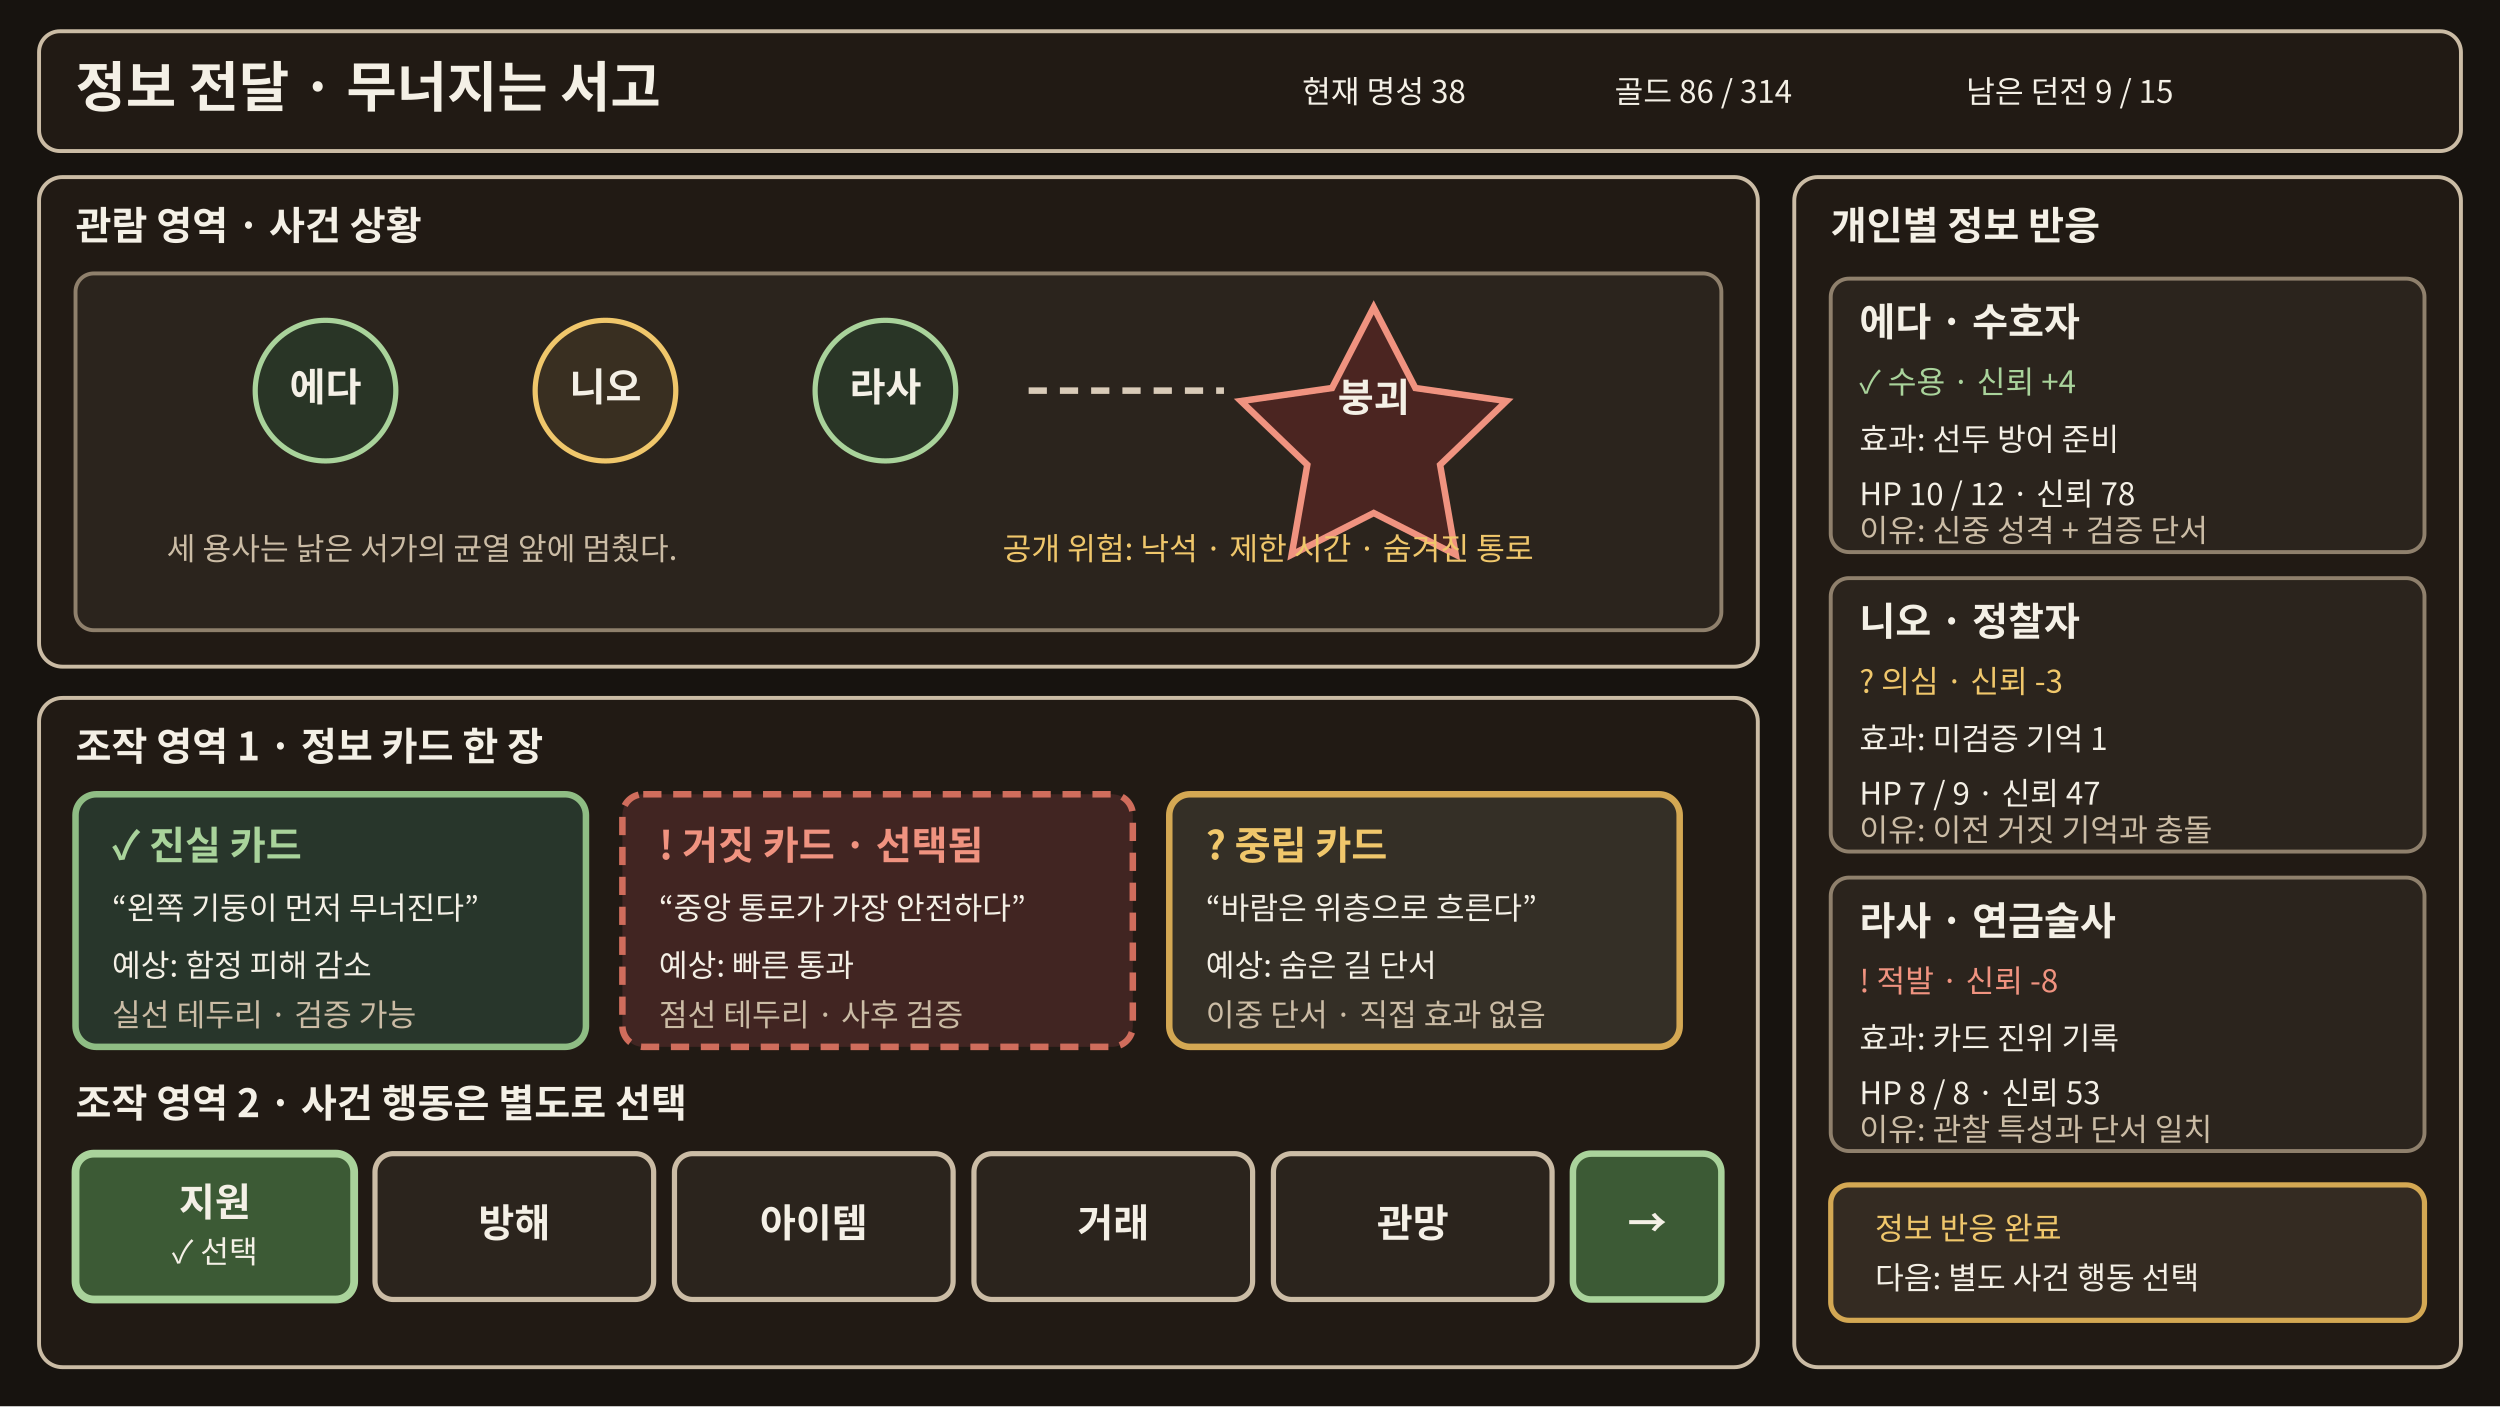
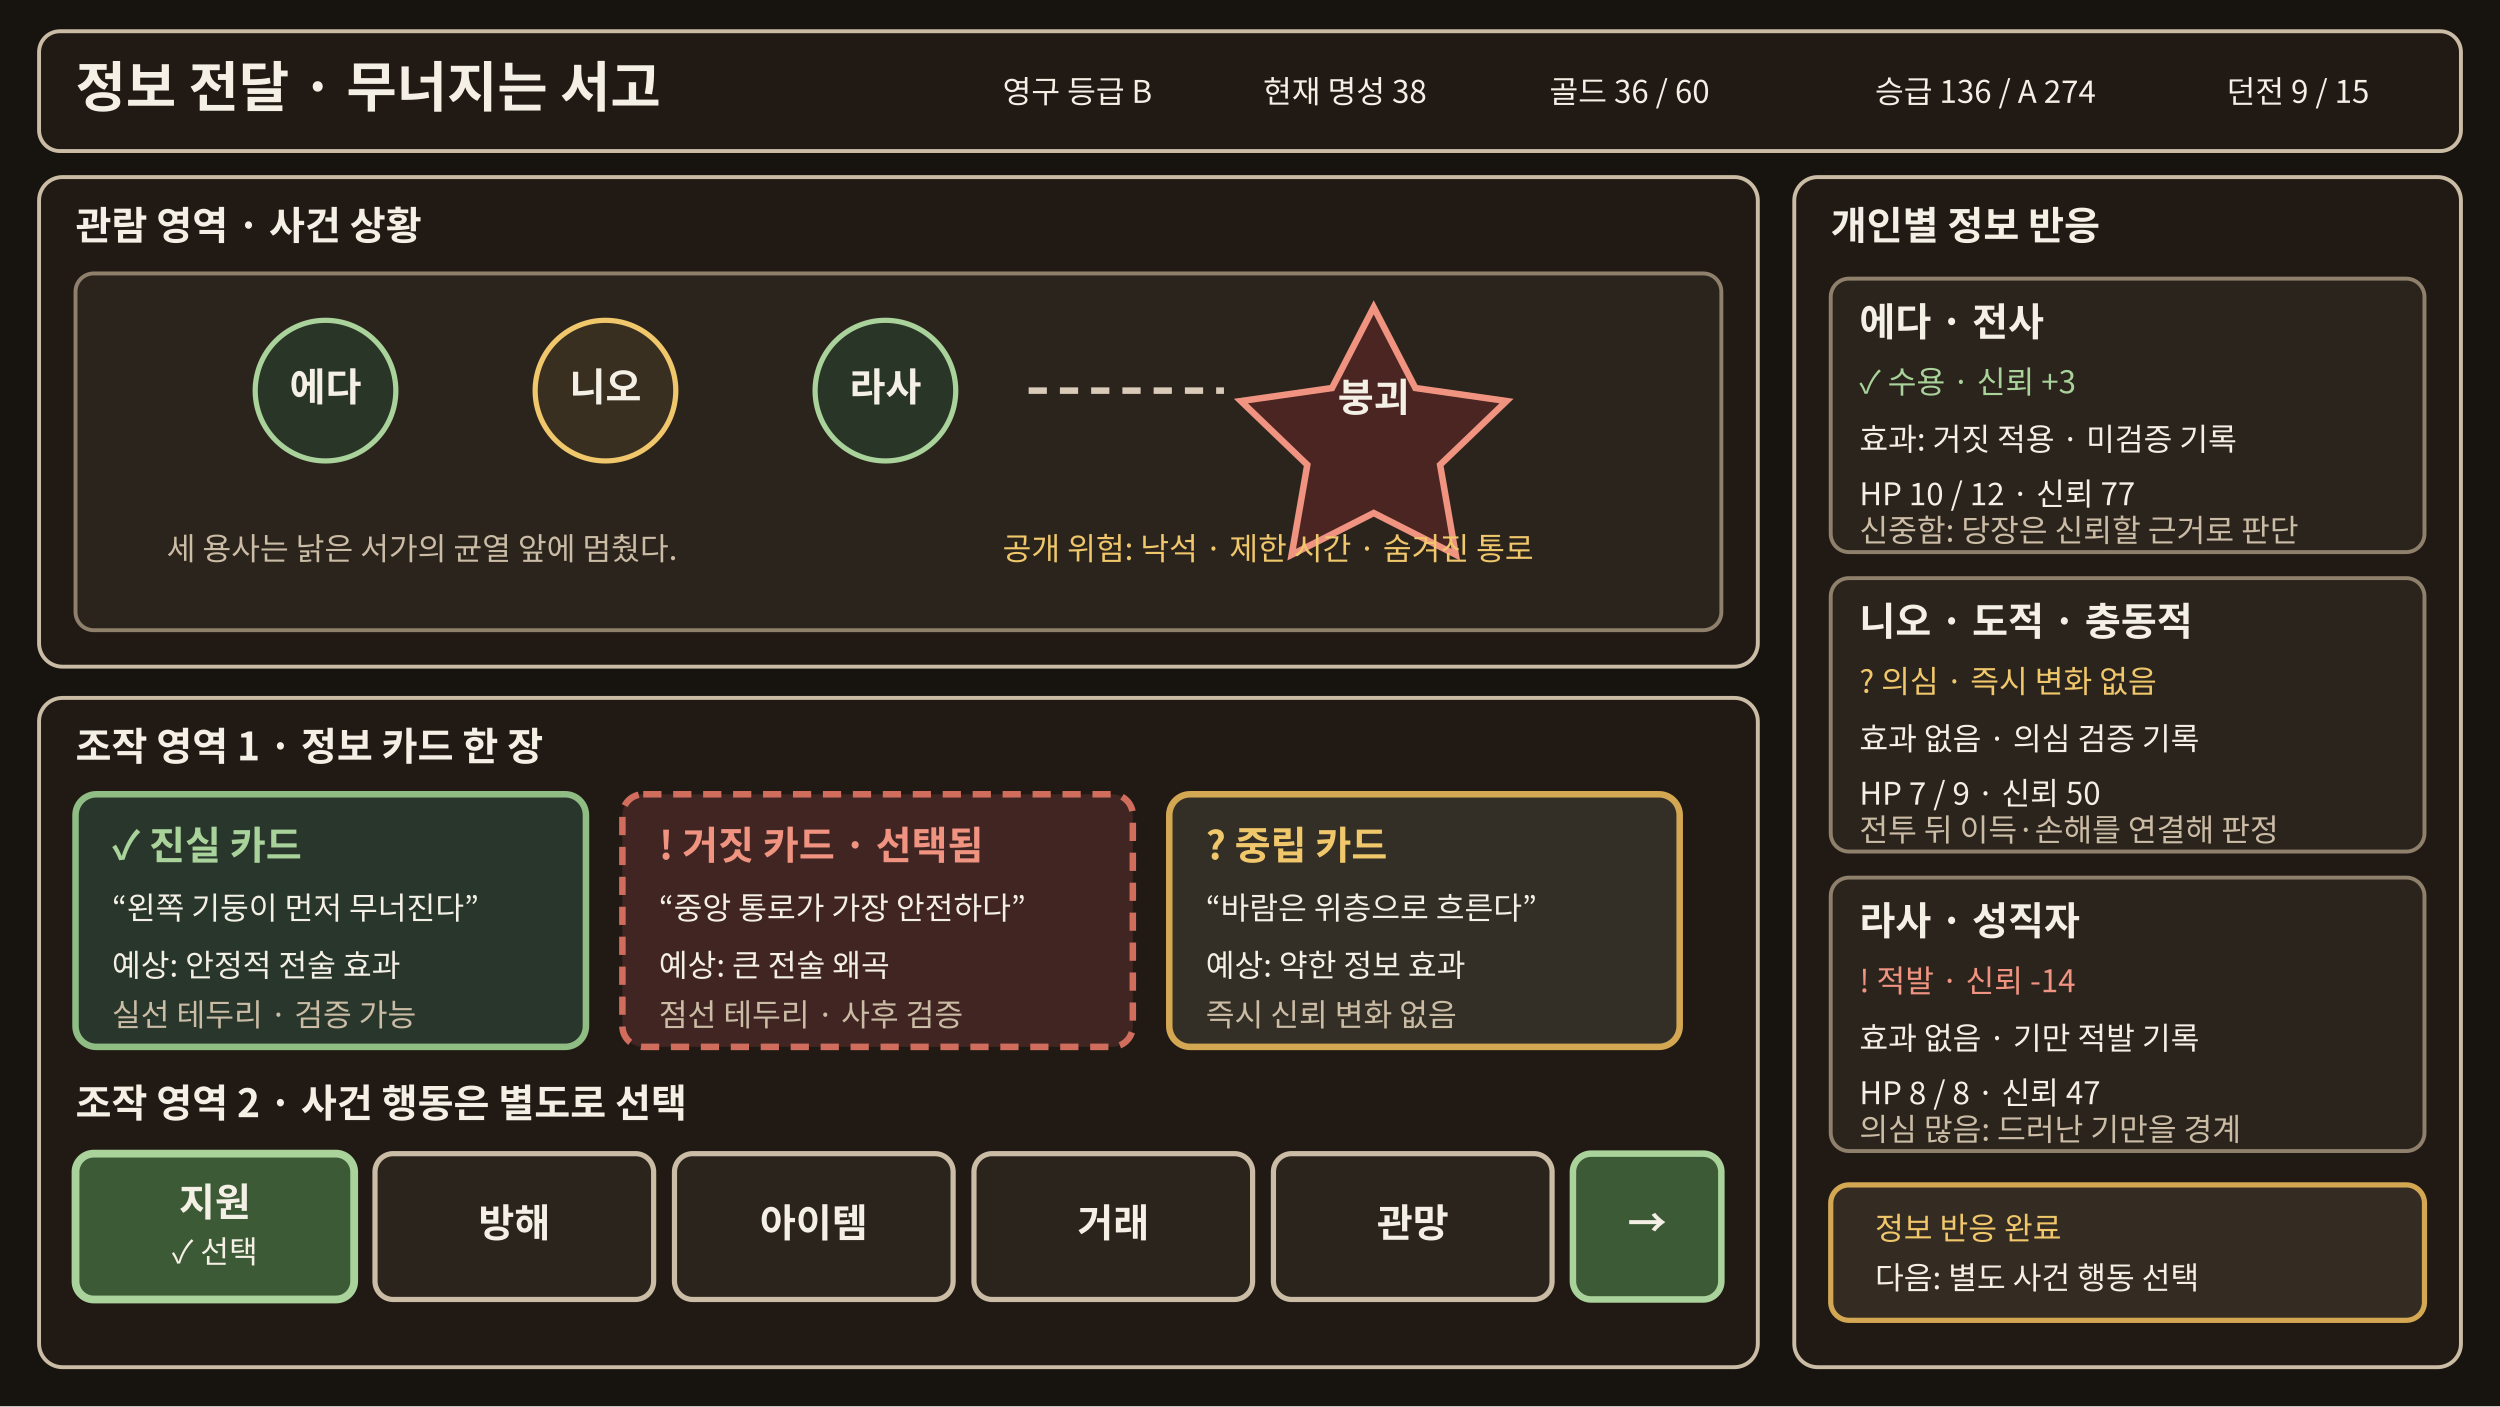
<svg xmlns="http://www.w3.org/2000/svg" width="1920" height="1080" viewBox="0 0 1920 1080" role="img" aria-labelledby="title desc">
  <style>
    text{font-family:"Noto Sans CJK KR","Noto Sans KR","Malgun Gothic",sans-serif;fill:#f4f0e6;font-size:24px}
    .title{font-size:42px;font-weight:700}.section{font-size:30px;font-weight:700}.huge{font-size:56px;font-weight:700}.muted{fill:#cbbca5}.good{fill:#a9d39b}.warn{fill:#f0c76b}.bad{fill:#f09380}
    .panel{fill:#211a14;stroke:#cbbca5;stroke-width:3}.inset{fill:#2b241d;stroke:#8f806c;stroke-width:3}
    .truth{fill:#28362b;stroke:#8fbd84;stroke-width:5}.lie{fill:#412522;stroke:#d06d5c;stroke-width:5;stroke-dasharray:14 9}
    .neutral{fill:#342f26;stroke:#d4a853;stroke-width:5}.action{fill:#2b241d;stroke:#cbbca5;stroke-width:4}.active{fill:#3c5a35;stroke:#a9d39b;stroke-width:6}
  </style>
  <rect width="1920" height="1080" fill="#17130f" />
  <rect x="30" y="24" width="1860" height="92" rx="16" class="panel" />
  <text x="58" y="82" class="title">정보 전달 · 무너지는 서고</text>
-   <text x="1000" y="79">현재 명성 38</text>
-   <text x="1240" y="79">골드 86 / 314</text>
-   <text x="1510" y="79">남은 던전 9 / 15</text>
+   <text x="770" y="79">영구 등급 B</text>
+   <text x="970" y="79">현재 명성 38</text>
+   <text x="1190" y="79">골드 36 / 60</text>
+   <text x="1440" y="79">승급 136 / A 274</text>
+   <text x="1710" y="79">던전 9 / 15</text>
  <rect x="30" y="136" width="1320" height="376" rx="18" class="panel" />
  <text x="58" y="184" class="section">관람 영역 · 사건 상황</text>
  <rect x="58" y="210" width="1264" height="274" rx="14" class="inset" />
  <g text-anchor="middle">
    <circle cx="250" cy="300" r="54" fill="#293526" stroke="#a9d39b" stroke-width="4" />
    <text x="250" y="308" class="section">에다</text>
    <circle cx="465" cy="300" r="54" fill="#392f21" stroke="#f0c76b" stroke-width="4" />
    <text x="465" y="308" class="section">니오</text>
    <circle cx="680" cy="300" r="54" fill="#293526" stroke="#a9d39b" stroke-width="4" />
    <text x="680" y="308" class="section">라사</text>
    <path d="M790 300H940" stroke="#d9cbb8" stroke-width="5" stroke-dasharray="14 10" />
    <path d="M1055 236l32 62 70 10-51 49 12 69-63-32-63 32 12-69-51-49 70-10z" fill="#4b2521" stroke="#f09380" stroke-width="5" />
    <text x="1055" y="316" class="section">붕괴</text>
  </g>
  <text x="128" y="430" class="muted">세 용사는 낡은 서가의 균열 앞에 멈췄다.</text>
  <text x="770" y="430" class="warn">공개 위험: 낙석 · 제한 시간 · 숨겨진 통로</text>
  <rect x="1378" y="136" width="512" height="914" rx="18" class="panel" />
  <text x="1406" y="184" class="section">개인별 정보 반응</text>
  <g transform="translate(1406 214)">
    <rect width="456" height="210" rx="14" class="inset" />
-     <text x="22" y="44" class="section">에다 · 수호자</text>
-     <text x="22" y="88" class="good">✓ 수용 · 신뢰 +4</text>
-     <text x="22" y="132">효과: 선두 방어 준비</text>
-     <text x="22" y="174">HP 10 / 12 · 신뢰 78</text>
-     <text x="22" y="202" class="muted">이유: 신중 성격 + 검증 단서</text>
+     <text x="22" y="44" class="section">에다 · 전사</text>
+     <text x="22" y="88" class="good">✓ 수용 · 신뢰 +3</text>
+     <text x="22" y="132">효과: 거짓 적용 · 미검증 기록</text>
+     <text x="22" y="174">HP 10 / 12 · 신뢰 77</text>
+     <text x="22" y="202" class="muted">신중함: 당장은 신뢰할 근거로 판단</text>
  </g>
  <g transform="translate(1406 444)">
    <rect width="456" height="210" rx="14" class="inset" />
-     <text x="22" y="44" class="section">니오 · 정찰자</text>
-     <text x="22" y="88" class="warn">? 의심 · 신뢰 -3</text>
-     <text x="22" y="132">효과: 미검증 기억 1</text>
-     <text x="22" y="174">HP 7 / 9 · 신뢰 47</text>
-     <text x="22" y="202" class="muted">이유: 이전 거짓 기억과 충돌</text>
+     <text x="22" y="44" class="section">니오 · 도적 · 충동적</text>
+     <text x="22" y="88" class="warn">? 의심 · 즉시 변화 없음</text>
+     <text x="22" y="132">효과 없음 · 의심 검증 기록</text>
+     <text x="22" y="174">HP 7 / 9 · 신뢰 50</text>
+     <text x="22" y="202" class="muted">전투 뒤 이득·손해를 연결해 판정</text>
  </g>
  <g transform="translate(1406 674)">
    <rect width="456" height="210" rx="14" class="inset" />
-     <text x="22" y="44" class="section">라사 · 연금술사</text>
-     <text x="22" y="88" class="bad">! 적발 · 신뢰 -8</text>
-     <text x="22" y="132">효과: 카드 진위 기록</text>
-     <text x="22" y="174">HP 8 / 8 · 신뢰 53</text>
-     <text x="22" y="202" class="muted">이유: 관찰 특성과 단서 일치</text>
+     <text x="22" y="44" class="section">라사 · 성직자</text>
+     <text x="22" y="88" class="bad">! 적발 · 신뢰 -14</text>
+     <text x="22" y="132">효과 없음 · 기만 적발 기록</text>
+     <text x="22" y="174">HP 8 / 8 · 신뢰 47</text>
+     <text x="22" y="202" class="muted">의심 많음: 드러난 기만을 경계</text>
  </g>
  <rect x="1406" y="910" width="456" height="104" rx="14" fill="#342b22" stroke="#d4a853" stroke-width="4" />
  <text x="1440" y="952" class="warn">정보 반응 완료</text>
  <text x="1440" y="990">다음: 별도 사건 행동 선택</text>
  <rect x="30" y="536" width="1320" height="514" rx="18" class="panel" />
  <text x="58" y="584" class="section">조작 영역 1 · 정보 카드 한 장</text>
  <g transform="translate(58 610)">
    <rect width="392" height="194" rx="16" class="truth" />
    <text x="28" y="50" class="section good">✓ 진실 카드</text>
    <text x="28" y="96">“왼쪽 기둥이 먼저 무너진다”</text>
-     <text x="28" y="140">예상: 함정 피해 감소</text>
+     <text x="28" y="140">예상: 안정적 전술 효과</text>
    <text x="28" y="178" class="muted">실선 테두리 · 검증 가능</text>
  </g>
  <g transform="translate(478 610)">
    <rect width="392" height="194" rx="16" class="lie" />
    <text x="28" y="50" class="section bad">! 거짓 카드 · 선택됨</text>
    <text x="28" y="96">“중앙 통로가 가장 안전하다”</text>
-     <text x="28" y="140">예상: 빠른 통과</text>
+     <text x="28" y="140">예상: 큰 전술 왜곡</text>
    <text x="28" y="178" class="muted">점선 테두리 · 사후 검증</text>
  </g>
  <g transform="translate(898 610)">
    <rect width="392" height="194" rx="16" class="neutral" />
    <text x="28" y="50" class="section warn">? 중립 카드</text>
    <text x="28" y="96">“바람은 위층으로 흐른다”</text>
-     <text x="28" y="140">예상: 숨은 길 단서</text>
-     <text x="28" y="178" class="muted">이중 단서 · 직접 효과 없음</text>
+     <text x="28" y="140">예상: 약한 정보 효과</text>
+     <text x="28" y="178" class="muted">즉시 신뢰 변화 없음</text>
  </g>
  <text x="58" y="858" class="section">조작 영역 2 · 사건 행동은 별도로 선택</text>
  <g text-anchor="middle">
    <rect x="58" y="886" width="214" height="112" rx="14" class="active" />
    <text x="165" y="934" class="section">지원</text>
    <text x="165" y="970">✓ 선택</text>
    <rect x="288" y="886" width="214" height="112" rx="14" class="action" />
    <text x="395" y="950" class="section">방해</text>
    <rect x="518" y="886" width="214" height="112" rx="14" class="action" />
    <text x="625" y="950" class="section">아이템</text>
    <rect x="748" y="886" width="214" height="112" rx="14" class="action" />
    <text x="855" y="950" class="section">거래</text>
    <rect x="978" y="886" width="214" height="112" rx="14" class="action" />
    <text x="1085" y="950" class="section">관망</text>
    <rect x="1208" y="886" width="114" height="112" rx="14" fill="#3c5a35" stroke="#a9d39b" stroke-width="5" />
    <text x="1265" y="950" class="section">→</text>
  </g>
</svg>
